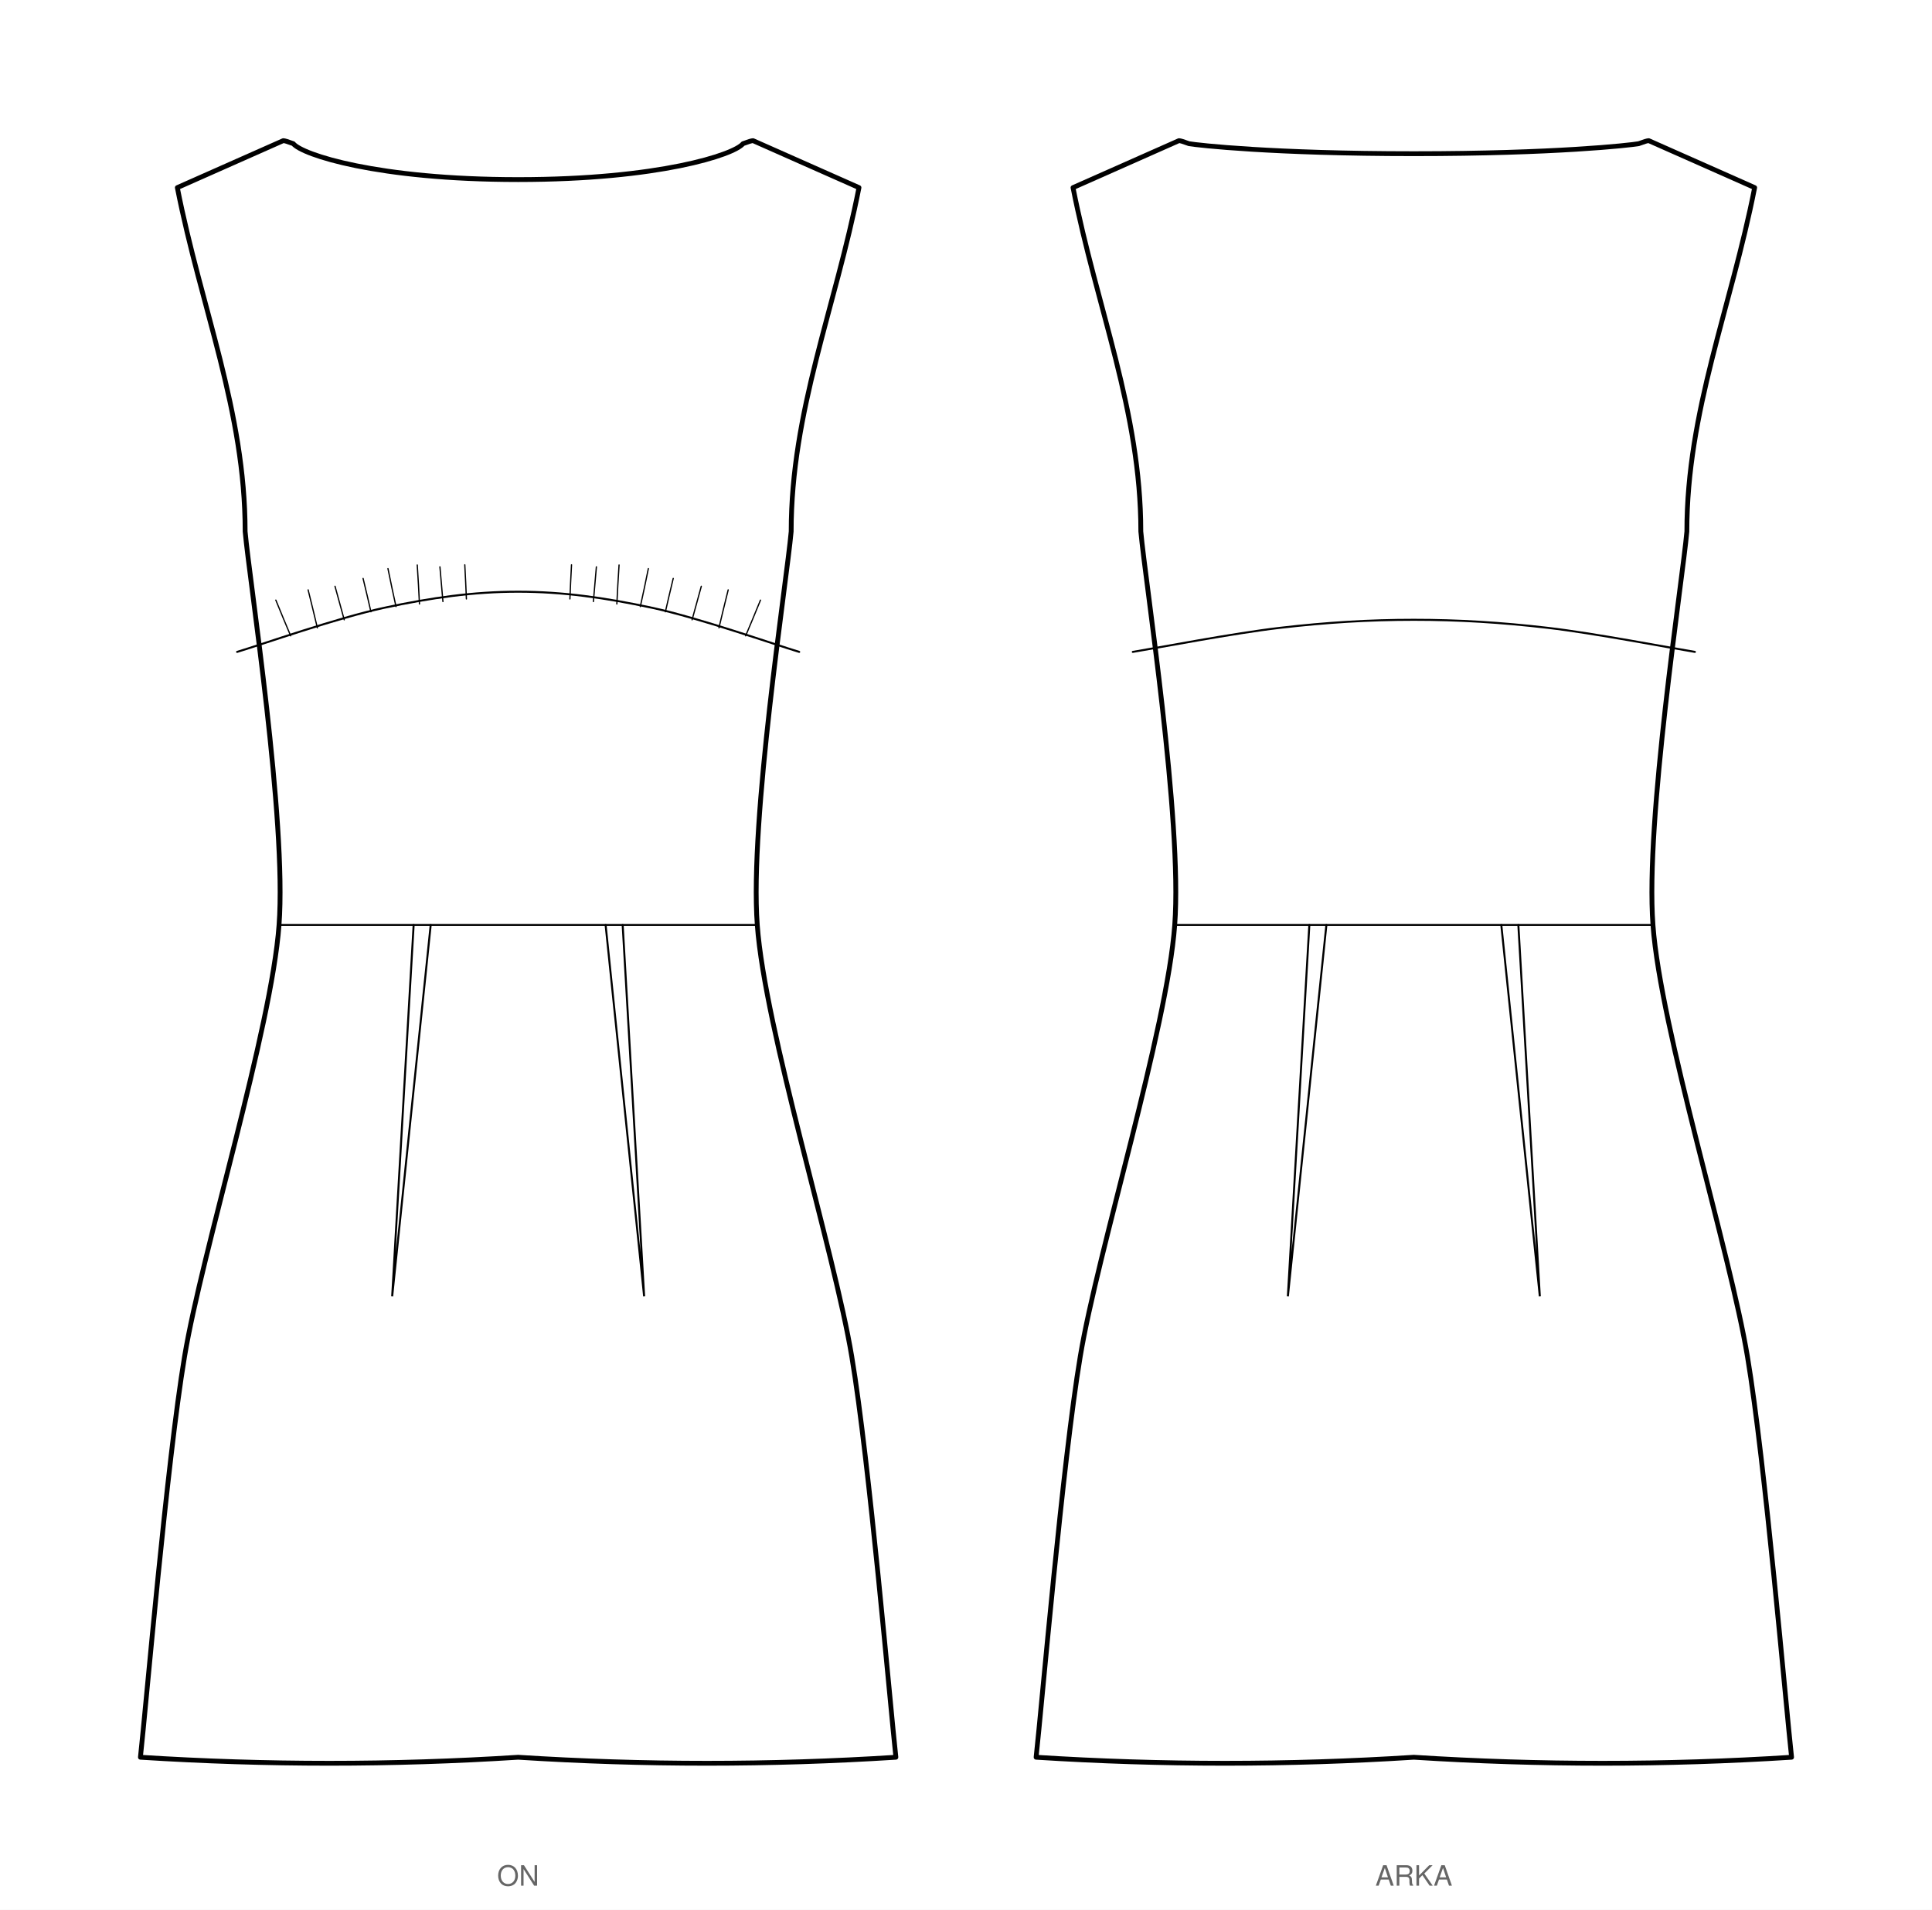
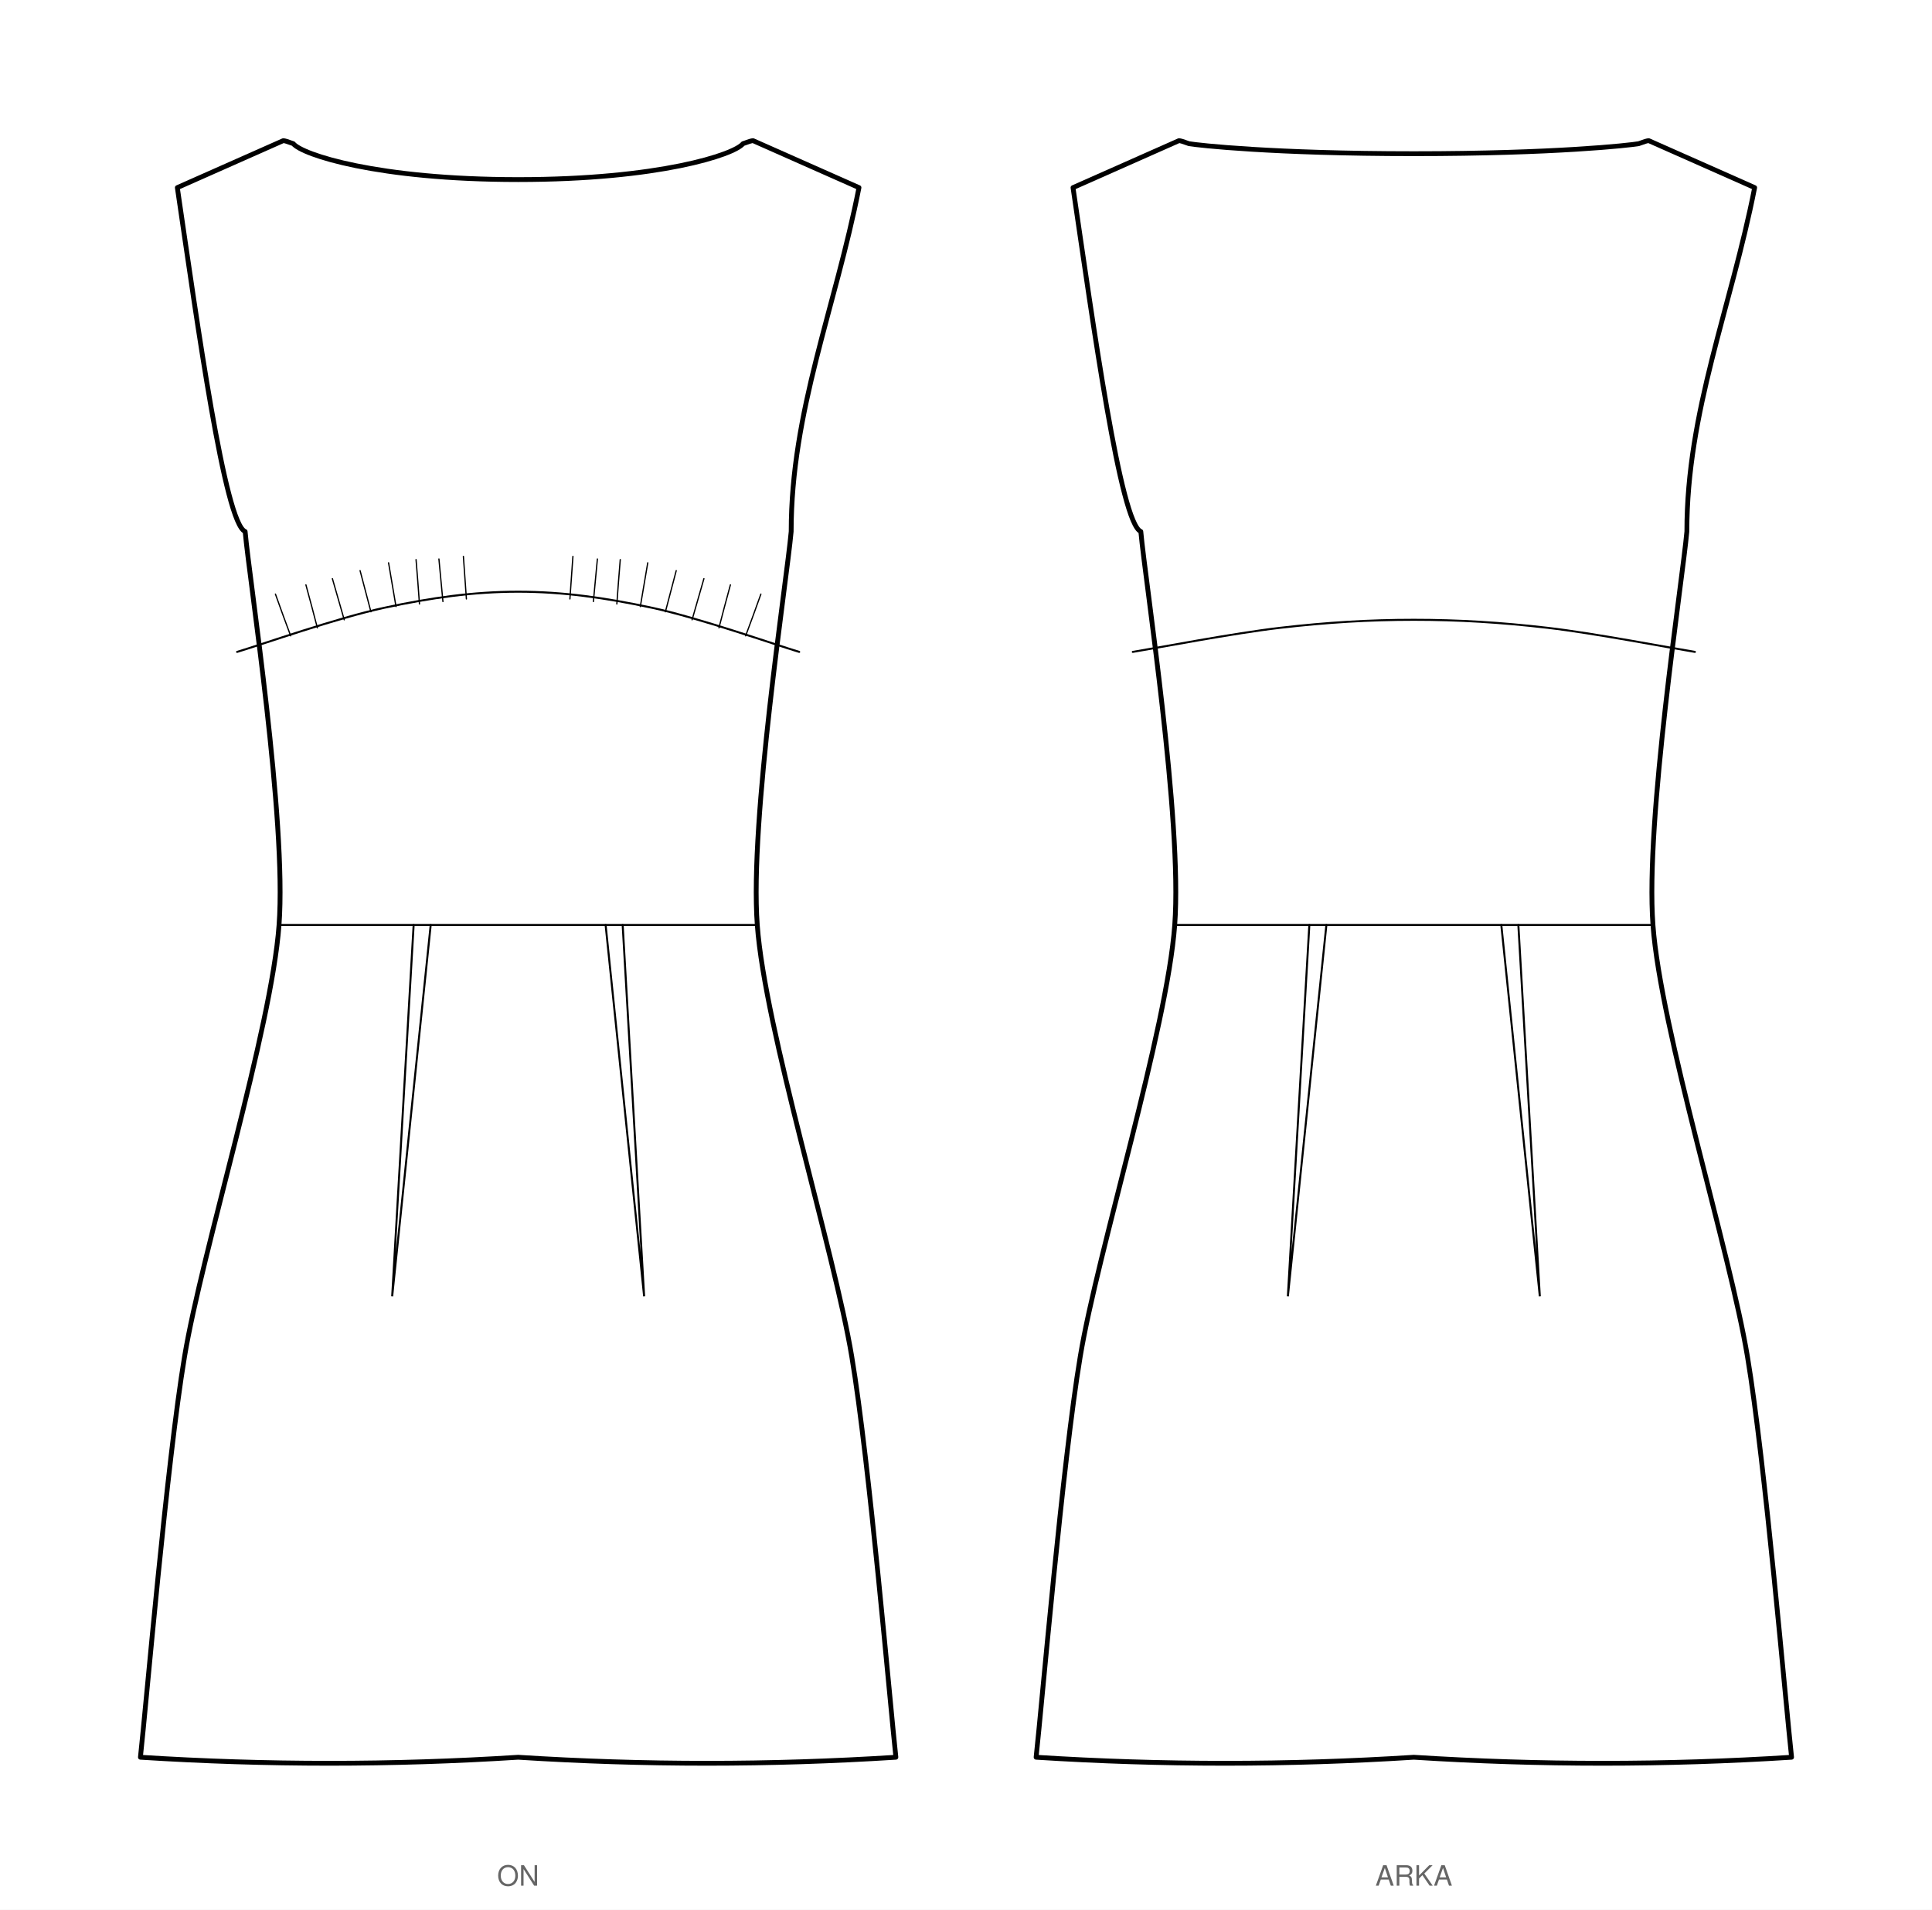
<svg xmlns="http://www.w3.org/2000/svg" viewBox="0 0 963.1 951.8" width="963.1mm" height="951.8mm" data-siluet="v1" data-kaynak="d7e45930ff2f2da60fb6733eaa86b7898bbb40680ee863c799f214f71c164c81">
  <rect width="963.1" height="951.8" fill="#fff" />
  <g transform="translate(258.3 46.6)" data-gorunum="on">
-     <path d="M 0.0 42.9 C 70.2 42.9 107.7 30.5 112.1 25.0 Q 116.1 23.5 117.1 23.5 L 169.9 46.9 C 158.1 106.9 136.1 158.3 136.1 218.3 C 133.9 243.1 115.3 362.3 119.2 414.4 C 123.0 466.5 157.6 577.0 166.3 629.5 C 175.1 682.0 185.5 803.9 188.3 829.2 Q 94.1 835.2 0.0 829.2 Q -94.1 835.2 -188.3 829.2 C -185.5 803.9 -175.1 682.0 -166.3 629.5 C -157.6 577.0 -123.0 466.5 -119.2 414.4 C -115.3 362.3 -133.9 243.1 -136.1 218.3 C -136.1 158.3 -158.1 106.9 -169.9 46.9 L -117.1 23.5 Q -116.1 23.5 -112.1 25.0 C -107.7 30.5 -70.2 42.9 0.0 42.9 Z" fill="#fff" stroke="#000" stroke-width="2.4" stroke-linejoin="round" />
+     <path d="M 0.0 42.9 C 70.2 42.9 107.7 30.5 112.1 25.0 Q 116.1 23.5 117.1 23.5 L 169.9 46.9 C 158.1 106.9 136.1 158.3 136.1 218.3 C 133.9 243.1 115.3 362.3 119.2 414.4 C 123.0 466.5 157.6 577.0 166.3 629.5 C 175.1 682.0 185.5 803.9 188.3 829.2 Q 94.1 835.2 0.0 829.2 Q -94.1 835.2 -188.3 829.2 C -185.5 803.9 -175.1 682.0 -166.3 629.5 C -157.6 577.0 -123.0 466.5 -119.2 414.4 C -115.3 362.3 -133.9 243.1 -136.1 218.3 C -146.2 214.3 -159.8 115.5 -169.9 46.9 L -117.1 23.5 Q -116.1 23.5 -112.1 25.0 C -107.7 30.5 -70.2 42.9 0.0 42.9 Z" fill="#fff" stroke="#000" stroke-width="2.4" stroke-linejoin="round" />
    <path d="M -140.1 278.3 C -127.8 274.6 -90.0 261.3 -66.7 256.3 C -43.4 251.3 -22.2 248.3 0.0 248.3 C 22.2 248.3 43.4 251.3 66.7 256.3 C 90.0 261.3 127.8 274.6 140.1 278.3" fill="none" stroke="#000" stroke-width="1" stroke-linecap="round" />
    <path d="M -119.2 414.4 L 119.2 414.4" fill="none" stroke="#000" stroke-width="1" stroke-linecap="round" />
-     <path d="M 25.8 251.9 q 0.3 -7.7 0.8 -17.0" fill="none" stroke="#000" stroke-width="0.63" stroke-linecap="round" />
-     <path d="M 37.5 253.2 q 0.7 -7.8 1.5 -17.3" fill="none" stroke="#000" stroke-width="0.63" stroke-linecap="round" />
-     <path d="M 49.2 254.4 q 0.4 -8.7 1.1 -19.4" fill="none" stroke="#000" stroke-width="0.63" stroke-linecap="round" />
-     <path d="M 60.9 255.7 q 1.9 -8.5 4.0 -18.9" fill="none" stroke="#000" stroke-width="0.63" stroke-linecap="round" />
-     <path d="M 73.4 258.3 q 1.7 -7.5 3.9 -16.6" fill="none" stroke="#000" stroke-width="0.63" stroke-linecap="round" />
-     <path d="M 86.7 262.3 q 2.1 -7.5 4.6 -16.7" fill="none" stroke="#000" stroke-width="0.63" stroke-linecap="round" />
-     <path d="M 100.1 266.3 q 2.0 -8.5 4.6 -18.9" fill="none" stroke="#000" stroke-width="0.63" stroke-linecap="round" />
-     <path d="M 113.4 270.3 q 3.4 -8.0 7.4 -17.8" fill="none" stroke="#000" stroke-width="0.63" stroke-linecap="round" />
-     <path d="M -25.8 251.9 q -0.3 -7.7 -0.8 -17.0" fill="none" stroke="#000" stroke-width="0.63" stroke-linecap="round" />
-     <path d="M -37.5 253.2 q -0.7 -7.8 -1.5 -17.3" fill="none" stroke="#000" stroke-width="0.63" stroke-linecap="round" />
-     <path d="M -49.2 254.4 q -0.4 -8.7 -1.1 -19.4" fill="none" stroke="#000" stroke-width="0.63" stroke-linecap="round" />
-     <path d="M -60.9 255.7 q -1.9 -8.5 -4.0 -18.9" fill="none" stroke="#000" stroke-width="0.63" stroke-linecap="round" />
-     <path d="M -73.4 258.3 q -1.7 -7.5 -3.9 -16.6" fill="none" stroke="#000" stroke-width="0.63" stroke-linecap="round" />
-     <path d="M -86.7 262.3 q -2.1 -7.5 -4.6 -16.7" fill="none" stroke="#000" stroke-width="0.63" stroke-linecap="round" />
-     <path d="M -100.1 266.3 q -2.0 -8.5 -4.6 -18.9" fill="none" stroke="#000" stroke-width="0.63" stroke-linecap="round" />
-     <path d="M -113.4 270.3 q -3.4 -8.0 -7.4 -17.8" fill="none" stroke="#000" stroke-width="0.63" stroke-linecap="round" />
+     <path d="M 25.8 251.9 q 0.7 -9.5 1.5 -21.2" fill="none" stroke="#000" stroke-width="0.63" stroke-linecap="round" />
+     <path d="M 37.5 253.2 q 0.9 -9.6 2.0 -21.2" fill="none" stroke="#000" stroke-width="0.63" stroke-linecap="round" />
+     <path d="M 49.2 254.4 q 0.7 -10.0 1.7 -22.1" fill="none" stroke="#000" stroke-width="0.63" stroke-linecap="round" />
+     <path d="M 60.9 255.7 q 1.7 -9.8 3.7 -21.8" fill="none" stroke="#000" stroke-width="0.63" stroke-linecap="round" />
+     <path d="M 73.4 258.3 q 2.4 -9.2 5.4 -20.5" fill="none" stroke="#000" stroke-width="0.63" stroke-linecap="round" />
+     <path d="M 86.7 262.3 q 2.6 -9.2 5.9 -20.5" fill="none" stroke="#000" stroke-width="0.63" stroke-linecap="round" />
+     <path d="M 100.1 266.3 q 2.5 -9.7 5.7 -21.4" fill="none" stroke="#000" stroke-width="0.63" stroke-linecap="round" />
+     <path d="M 113.4 270.3 q 3.5 -9.3 7.6 -20.8" fill="none" stroke="#000" stroke-width="0.63" stroke-linecap="round" />
+     <path d="M -25.8 251.9 q -0.7 -9.5 -1.5 -21.2" fill="none" stroke="#000" stroke-width="0.63" stroke-linecap="round" />
+     <path d="M -37.5 253.2 q -0.9 -9.6 -2.0 -21.2" fill="none" stroke="#000" stroke-width="0.63" stroke-linecap="round" />
+     <path d="M -49.2 254.4 q -0.7 -10.0 -1.7 -22.1" fill="none" stroke="#000" stroke-width="0.63" stroke-linecap="round" />
+     <path d="M -60.9 255.7 q -1.7 -9.8 -3.7 -21.8" fill="none" stroke="#000" stroke-width="0.63" stroke-linecap="round" />
+     <path d="M -73.4 258.3 q -2.4 -9.2 -5.4 -20.5" fill="none" stroke="#000" stroke-width="0.63" stroke-linecap="round" />
+     <path d="M -86.7 262.3 q -2.6 -9.2 -5.9 -20.5" fill="none" stroke="#000" stroke-width="0.63" stroke-linecap="round" />
+     <path d="M -100.1 266.3 q -2.5 -9.7 -5.7 -21.4" fill="none" stroke="#000" stroke-width="0.63" stroke-linecap="round" />
+     <path d="M -113.4 270.3 q -3.5 -9.3 -7.6 -20.8" fill="none" stroke="#000" stroke-width="0.63" stroke-linecap="round" />
    <path d="M 43.6 414.4 L 62.8 599.5 L 52.1 414.4" fill="none" stroke="#000" stroke-width="1" stroke-linecap="round" />
    <path d="M -43.6 414.4 L -62.8 599.5 L -52.1 414.4" fill="none" stroke="#000" stroke-width="1" stroke-linecap="round" />
  </g>
  <text x="258.3" y="939.8" font-family="Helvetica, Arial, sans-serif" font-size="14" text-anchor="middle" fill="#666">ON</text>
  <g transform="translate(704.8 46.6)" data-gorunum="arka">
-     <path d="M 0.0 30.0 C 70.2 30.0 107.7 25.8 112.1 25.0 Q 116.1 23.5 117.1 23.5 L 169.9 46.9 C 158.1 106.9 136.1 158.3 136.1 218.3 C 133.9 243.1 115.3 362.3 119.2 414.4 C 123.0 466.5 157.6 577.0 166.3 629.5 C 175.1 682.0 185.5 803.9 188.3 829.2 Q 94.1 835.2 0.0 829.2 Q -94.1 835.2 -188.3 829.2 C -185.5 803.9 -175.1 682.0 -166.3 629.5 C -157.6 577.0 -123.0 466.5 -119.2 414.4 C -115.3 362.3 -133.9 243.1 -136.1 218.3 C -136.1 158.3 -158.1 106.9 -169.9 46.9 L -117.1 23.5 Q -116.1 23.5 -112.1 25.0 C -107.7 25.8 -70.2 30.0 0.0 30.0 Z" fill="#fff" stroke="#000" stroke-width="2.4" stroke-linejoin="round" />
+     <path d="M 0.0 30.0 C 70.2 30.0 107.7 25.8 112.1 25.0 Q 116.1 23.5 117.1 23.5 L 169.9 46.9 C 158.1 106.9 136.1 158.3 136.1 218.3 C 133.9 243.1 115.3 362.3 119.2 414.4 C 123.0 466.5 157.6 577.0 166.3 629.5 C 175.1 682.0 185.5 803.9 188.3 829.2 Q 94.1 835.2 0.0 829.2 Q -94.1 835.2 -188.3 829.2 C -185.5 803.9 -175.1 682.0 -166.3 629.5 C -157.6 577.0 -123.0 466.5 -119.2 414.4 C -115.3 362.3 -133.9 243.1 -136.1 218.3 C -146.2 214.3 -159.8 115.5 -169.9 46.9 L -117.1 23.5 Q -116.1 23.5 -112.1 25.0 C -107.7 25.8 -70.2 30.0 0.0 30.0 Z" fill="#fff" stroke="#000" stroke-width="2.4" stroke-linejoin="round" />
    <path d="M -119.2 414.4 L 119.2 414.4" fill="none" stroke="#000" stroke-width="1" stroke-linecap="round" />
    <path d="M -140.1 278.3 C -127.8 276.3 -90.0 269.0 -66.7 266.3 C -43.4 263.6 -22.2 262.3 0.0 262.3 C 22.2 262.3 43.4 263.6 66.7 266.3 C 90.0 269.0 127.8 276.3 140.1 278.3" fill="none" stroke="#000" stroke-width="1" stroke-linecap="round" />
    <path d="M 43.6 414.4 L 62.8 599.5 L 52.1 414.4" fill="none" stroke="#000" stroke-width="1" stroke-linecap="round" />
    <path d="M -43.6 414.4 L -62.8 599.5 L -52.1 414.4" fill="none" stroke="#000" stroke-width="1" stroke-linecap="round" />
  </g>
  <text x="704.8" y="939.8" font-family="Helvetica, Arial, sans-serif" font-size="14" text-anchor="middle" fill="#666">ARKA</text>
</svg>
